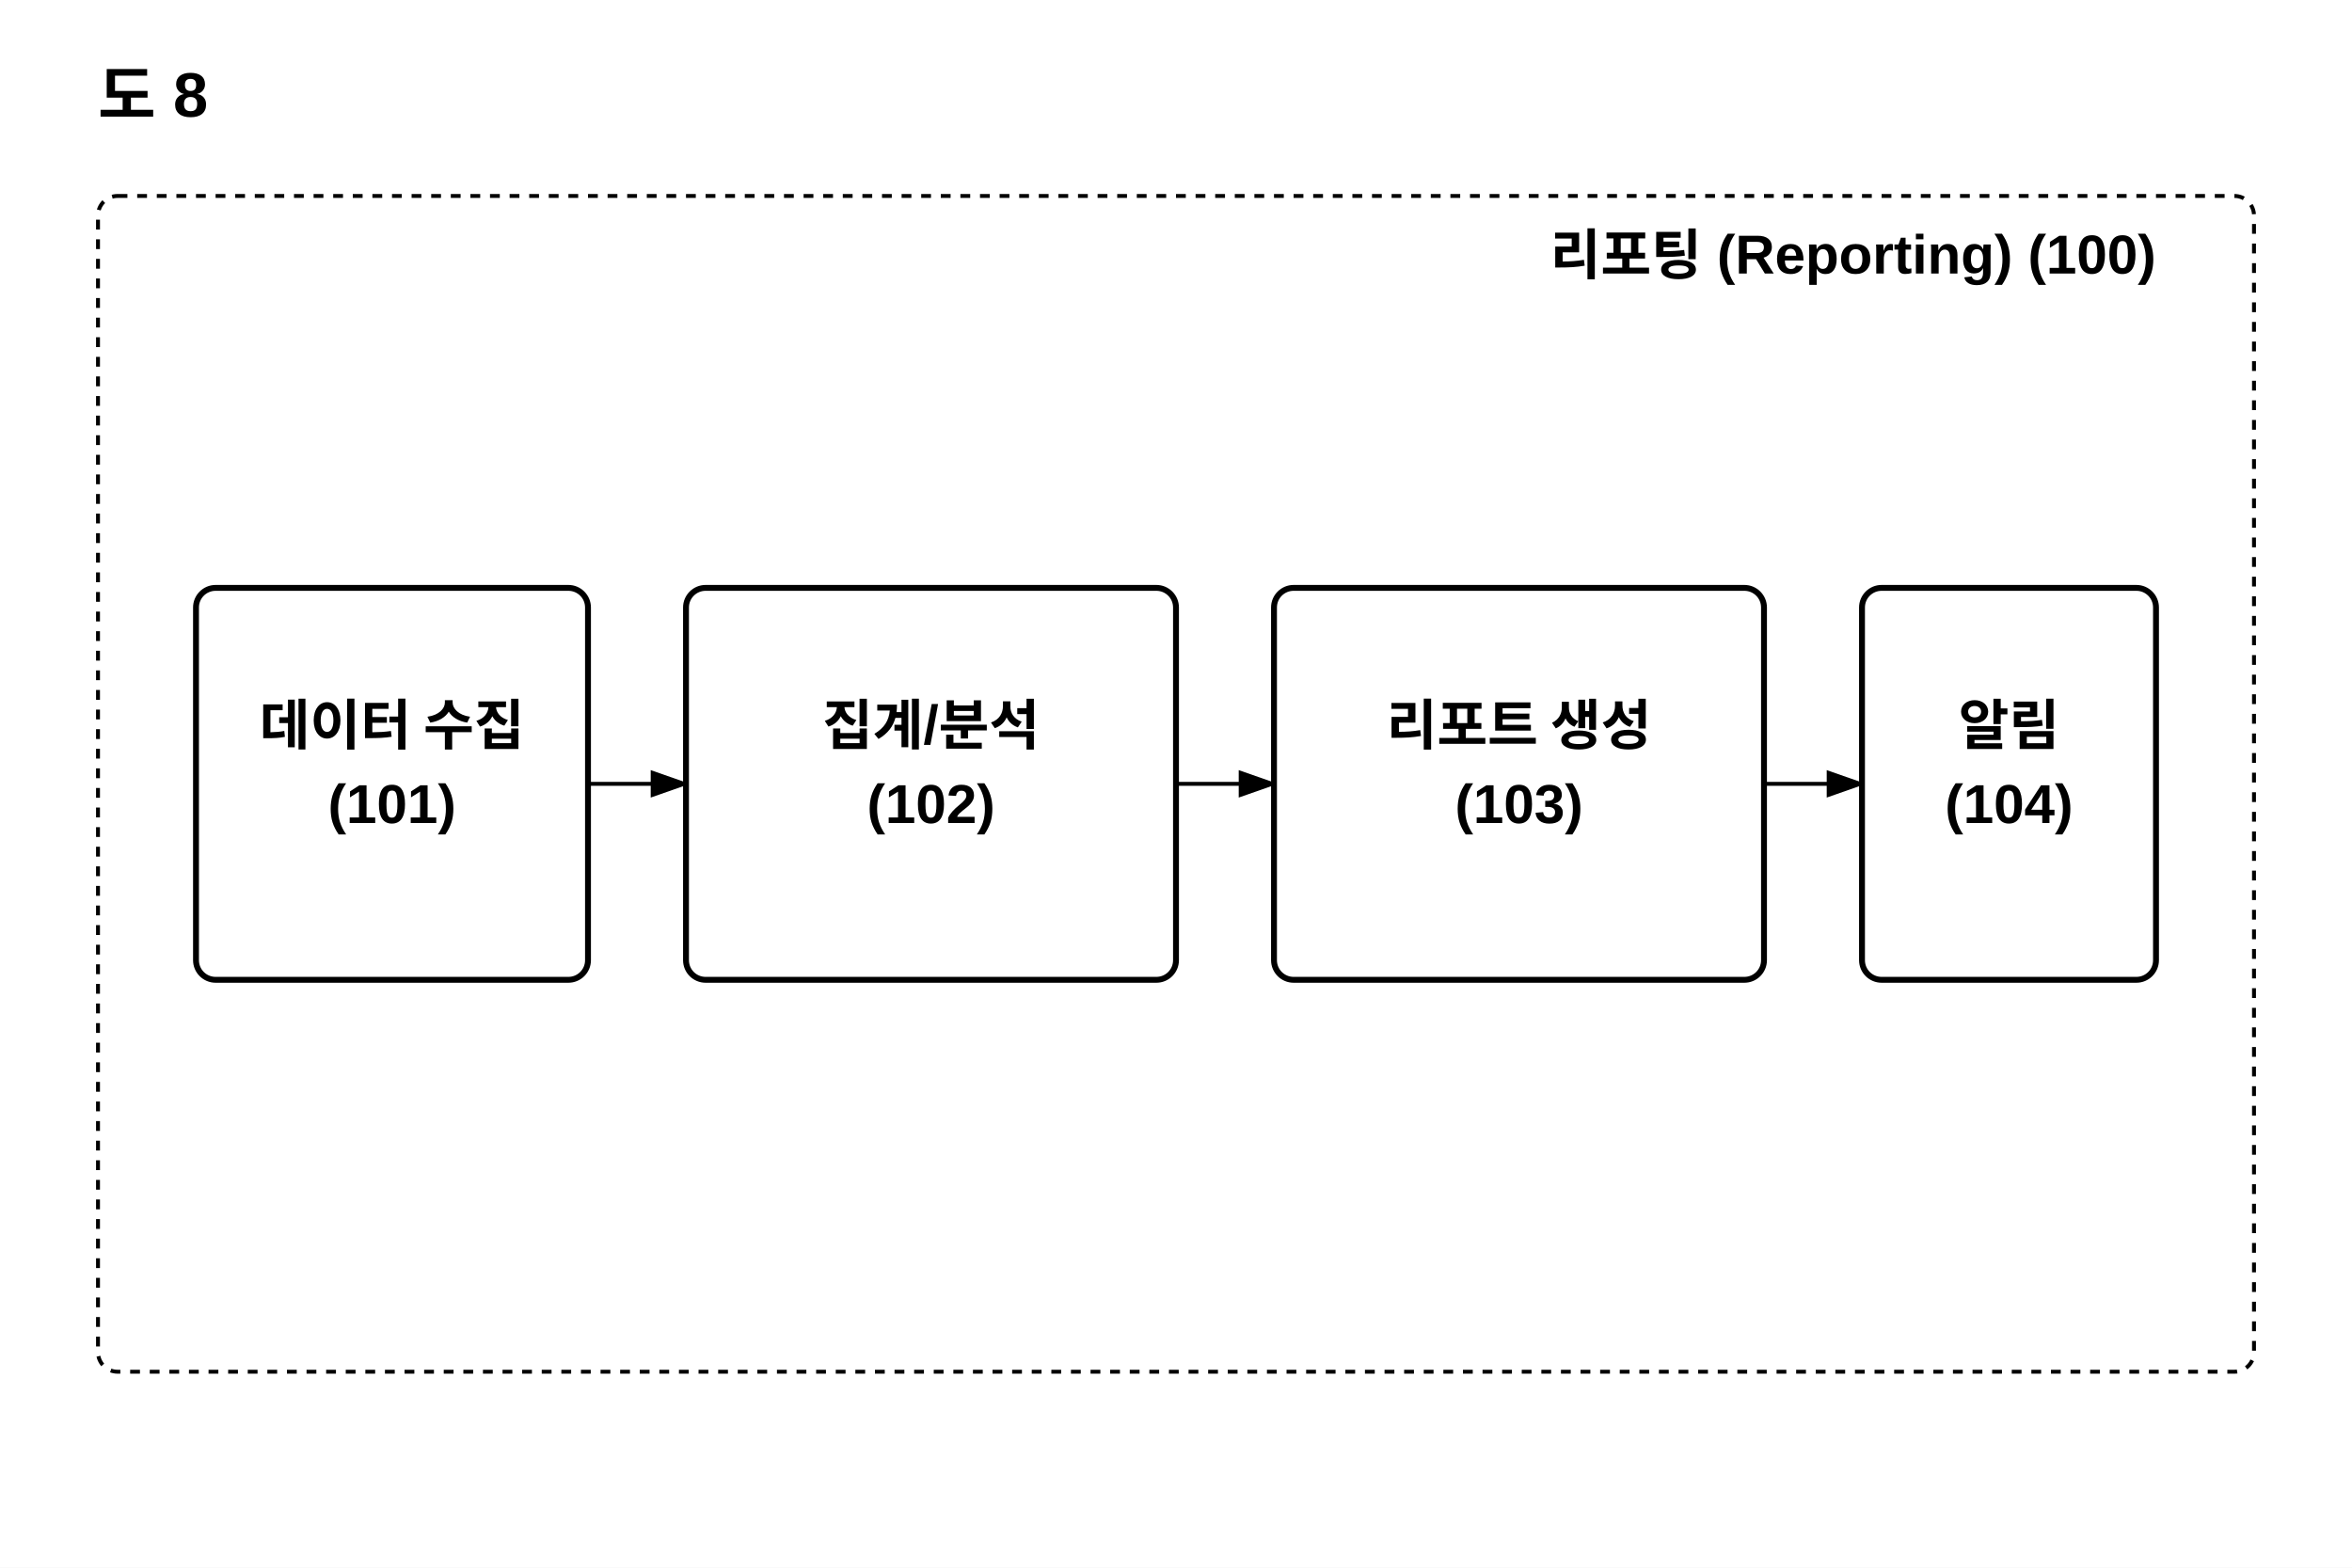
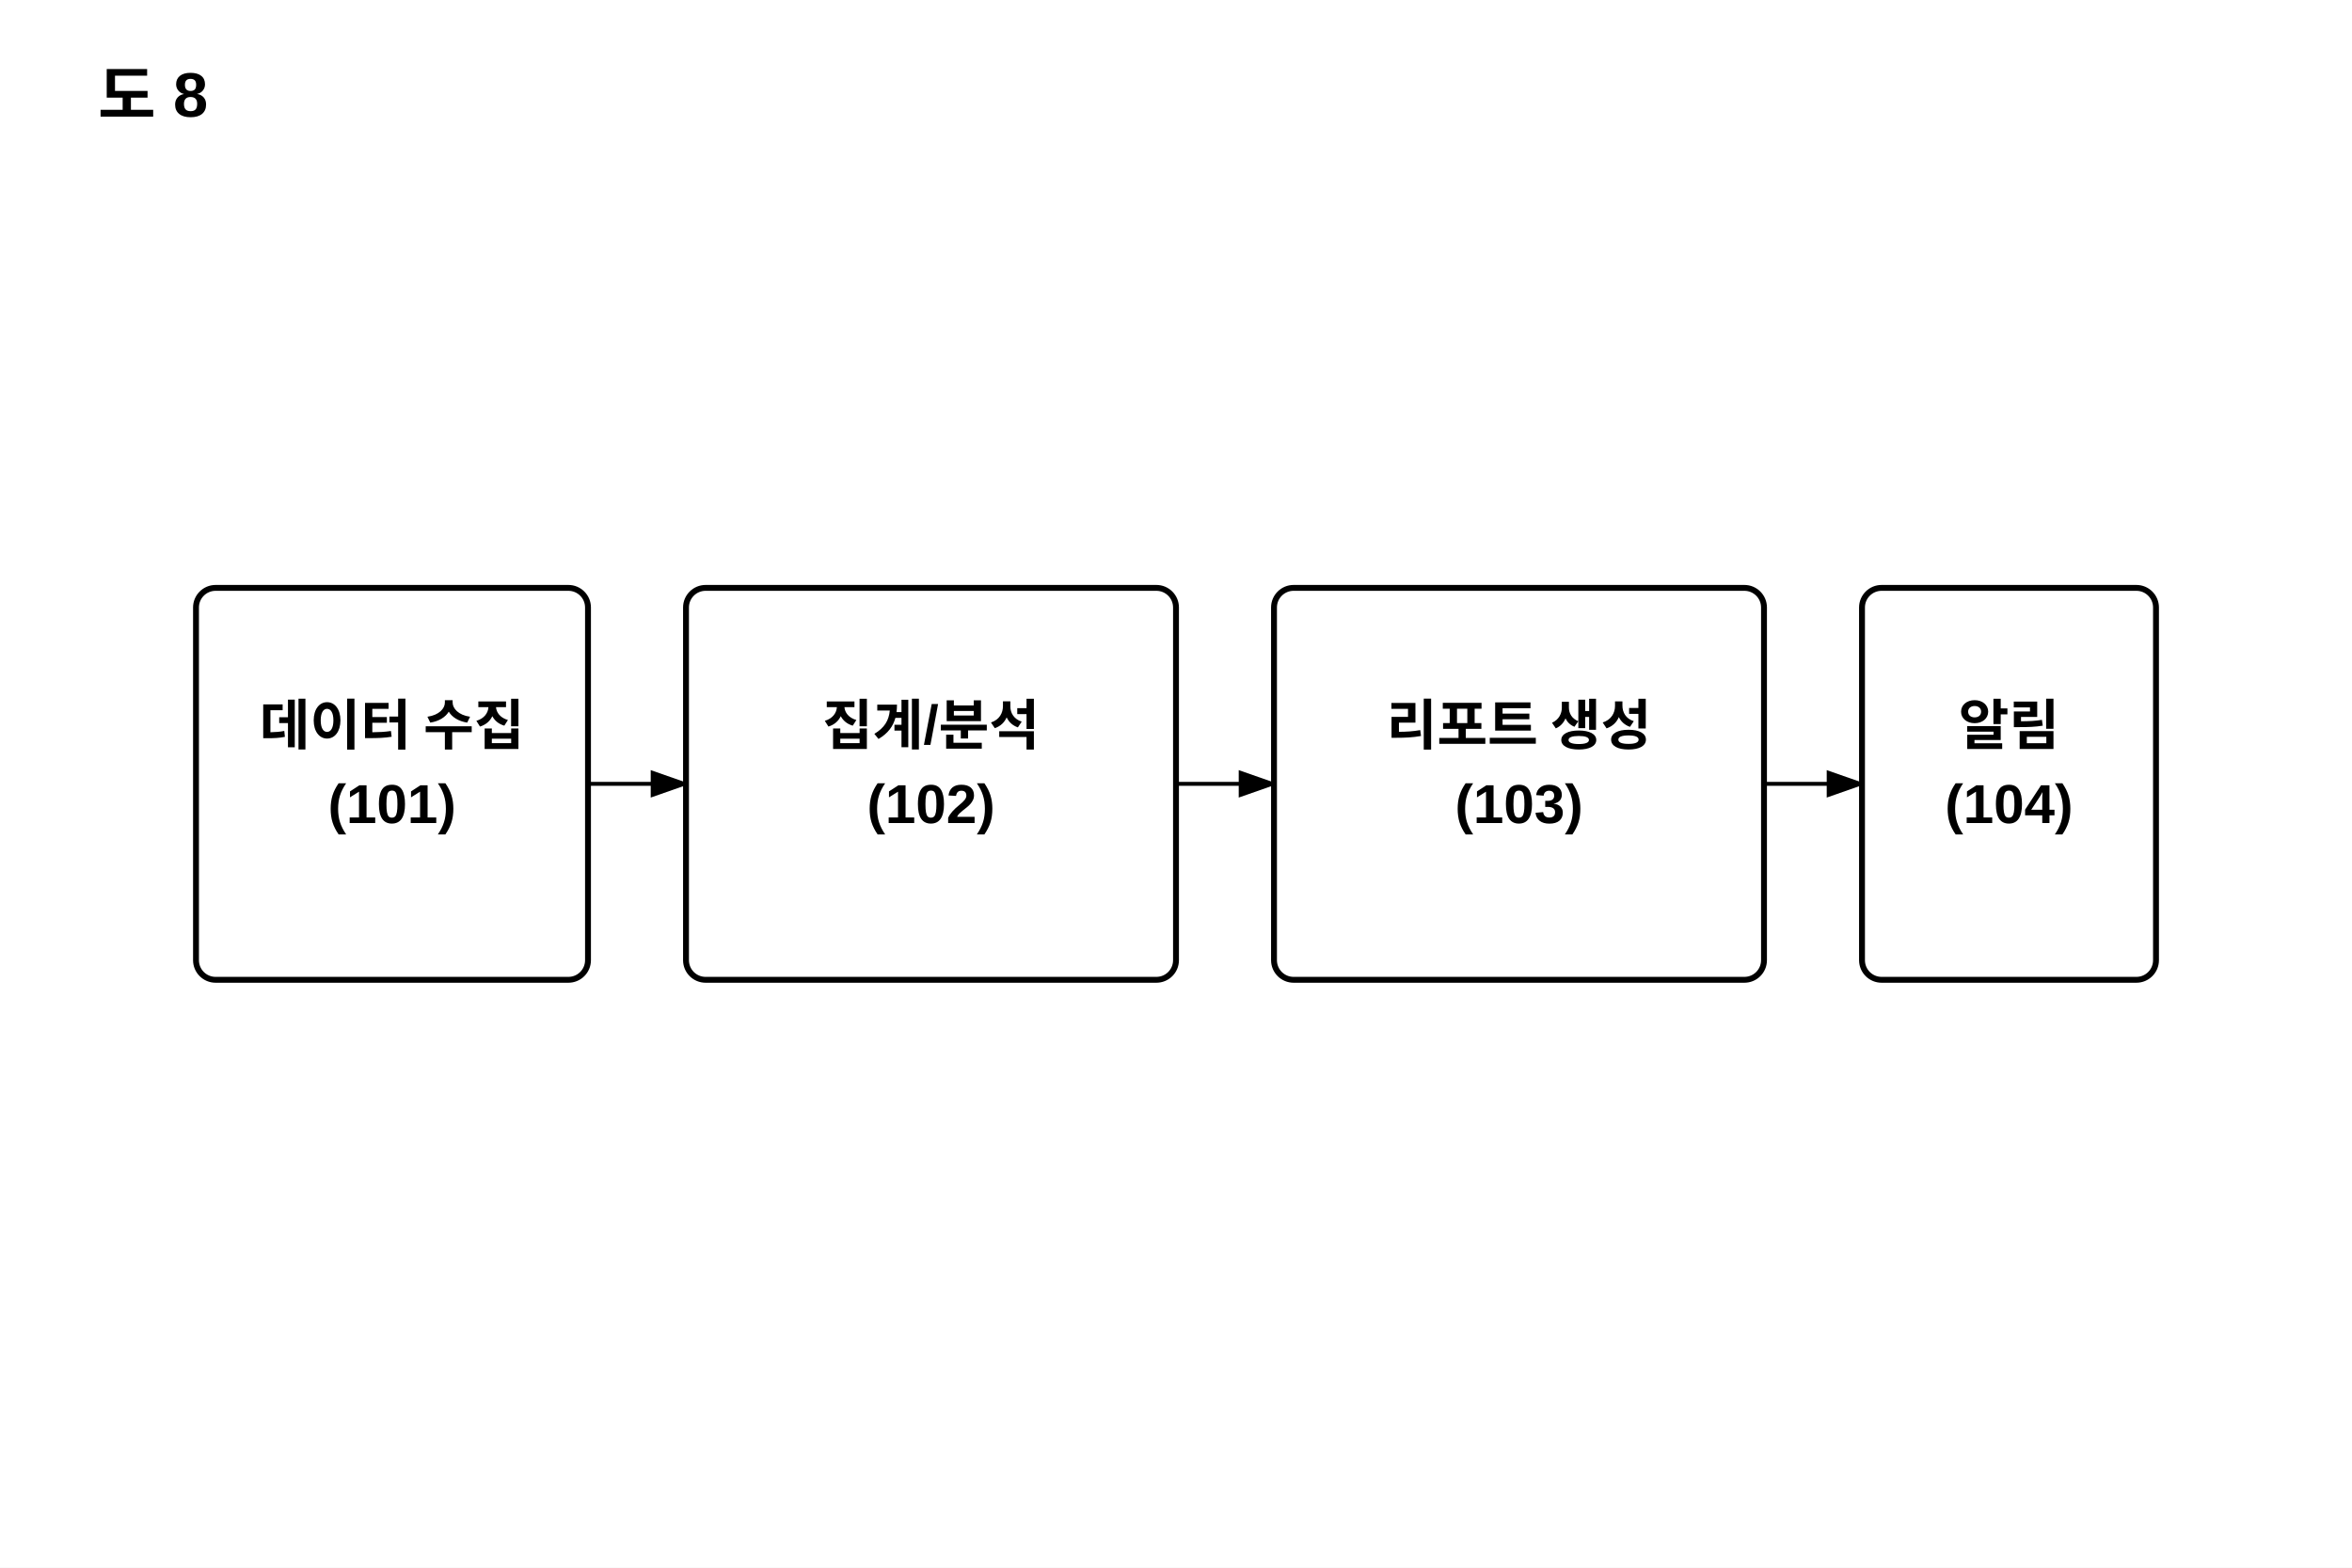
<svg xmlns="http://www.w3.org/2000/svg" width="1200" height="800" viewBox="0 0 1200 800">
  <rect width="100%" height="100%" fill="white" />
  <defs>
    <marker id="arrowhead" markerWidth="10" markerHeight="7" refX="9" refY="3.5" orient="auto">
      <polygon points="0 0, 10 3.5, 0 7" fill="black" />
    </marker>
  </defs>
  <text x="50" y="60" font-family="Arial, sans-serif" font-size="32" font-weight="bold">도 8</text>
-   <rect x="50" y="100" width="1100" height="600" fill="none" stroke="black" stroke-width="2" stroke-dasharray="5,5" rx="10" />
-   <text x="1100" y="140" text-anchor="end" font-family="Arial, sans-serif" font-size="28" font-weight="bold">리포팅 (Reporting) (100)</text>
  <rect x="100" y="300" width="200" height="200" fill="white" stroke="black" stroke-width="3" rx="10" />
  <text x="200" y="380" text-anchor="middle" font-family="Arial, sans-serif" font-size="28" font-weight="bold">데이터 수집</text>
  <text x="200" y="420" text-anchor="middle" font-family="Arial, sans-serif" font-size="28" font-weight="bold">(101)</text>
  <line x1="300" y1="400" x2="350" y2="400" stroke="black" stroke-width="2" marker-end="url(#arrowhead)" />
  <rect x="350" y="300" width="250" height="200" fill="white" stroke="black" stroke-width="3" rx="10" />
  <text x="475" y="380" text-anchor="middle" font-family="Arial, sans-serif" font-size="28" font-weight="bold">집계/분석</text>
  <text x="475" y="420" text-anchor="middle" font-family="Arial, sans-serif" font-size="28" font-weight="bold">(102)</text>
  <line x1="600" y1="400" x2="650" y2="400" stroke="black" stroke-width="2" marker-end="url(#arrowhead)" />
  <rect x="650" y="300" width="250" height="200" fill="white" stroke="black" stroke-width="3" rx="10" />
  <text x="775" y="380" text-anchor="middle" font-family="Arial, sans-serif" font-size="28" font-weight="bold">리포트 생성</text>
  <text x="775" y="420" text-anchor="middle" font-family="Arial, sans-serif" font-size="28" font-weight="bold">(103)</text>
  <line x1="900" y1="400" x2="950" y2="400" stroke="black" stroke-width="2" marker-end="url(#arrowhead)" />
  <rect x="950" y="300" width="150" height="200" fill="white" stroke="black" stroke-width="3" rx="10" />
  <text x="1025" y="380" text-anchor="middle" font-family="Arial, sans-serif" font-size="28" font-weight="bold">알림</text>
  <text x="1025" y="420" text-anchor="middle" font-family="Arial, sans-serif" font-size="28" font-weight="bold">(104)</text>
</svg>
